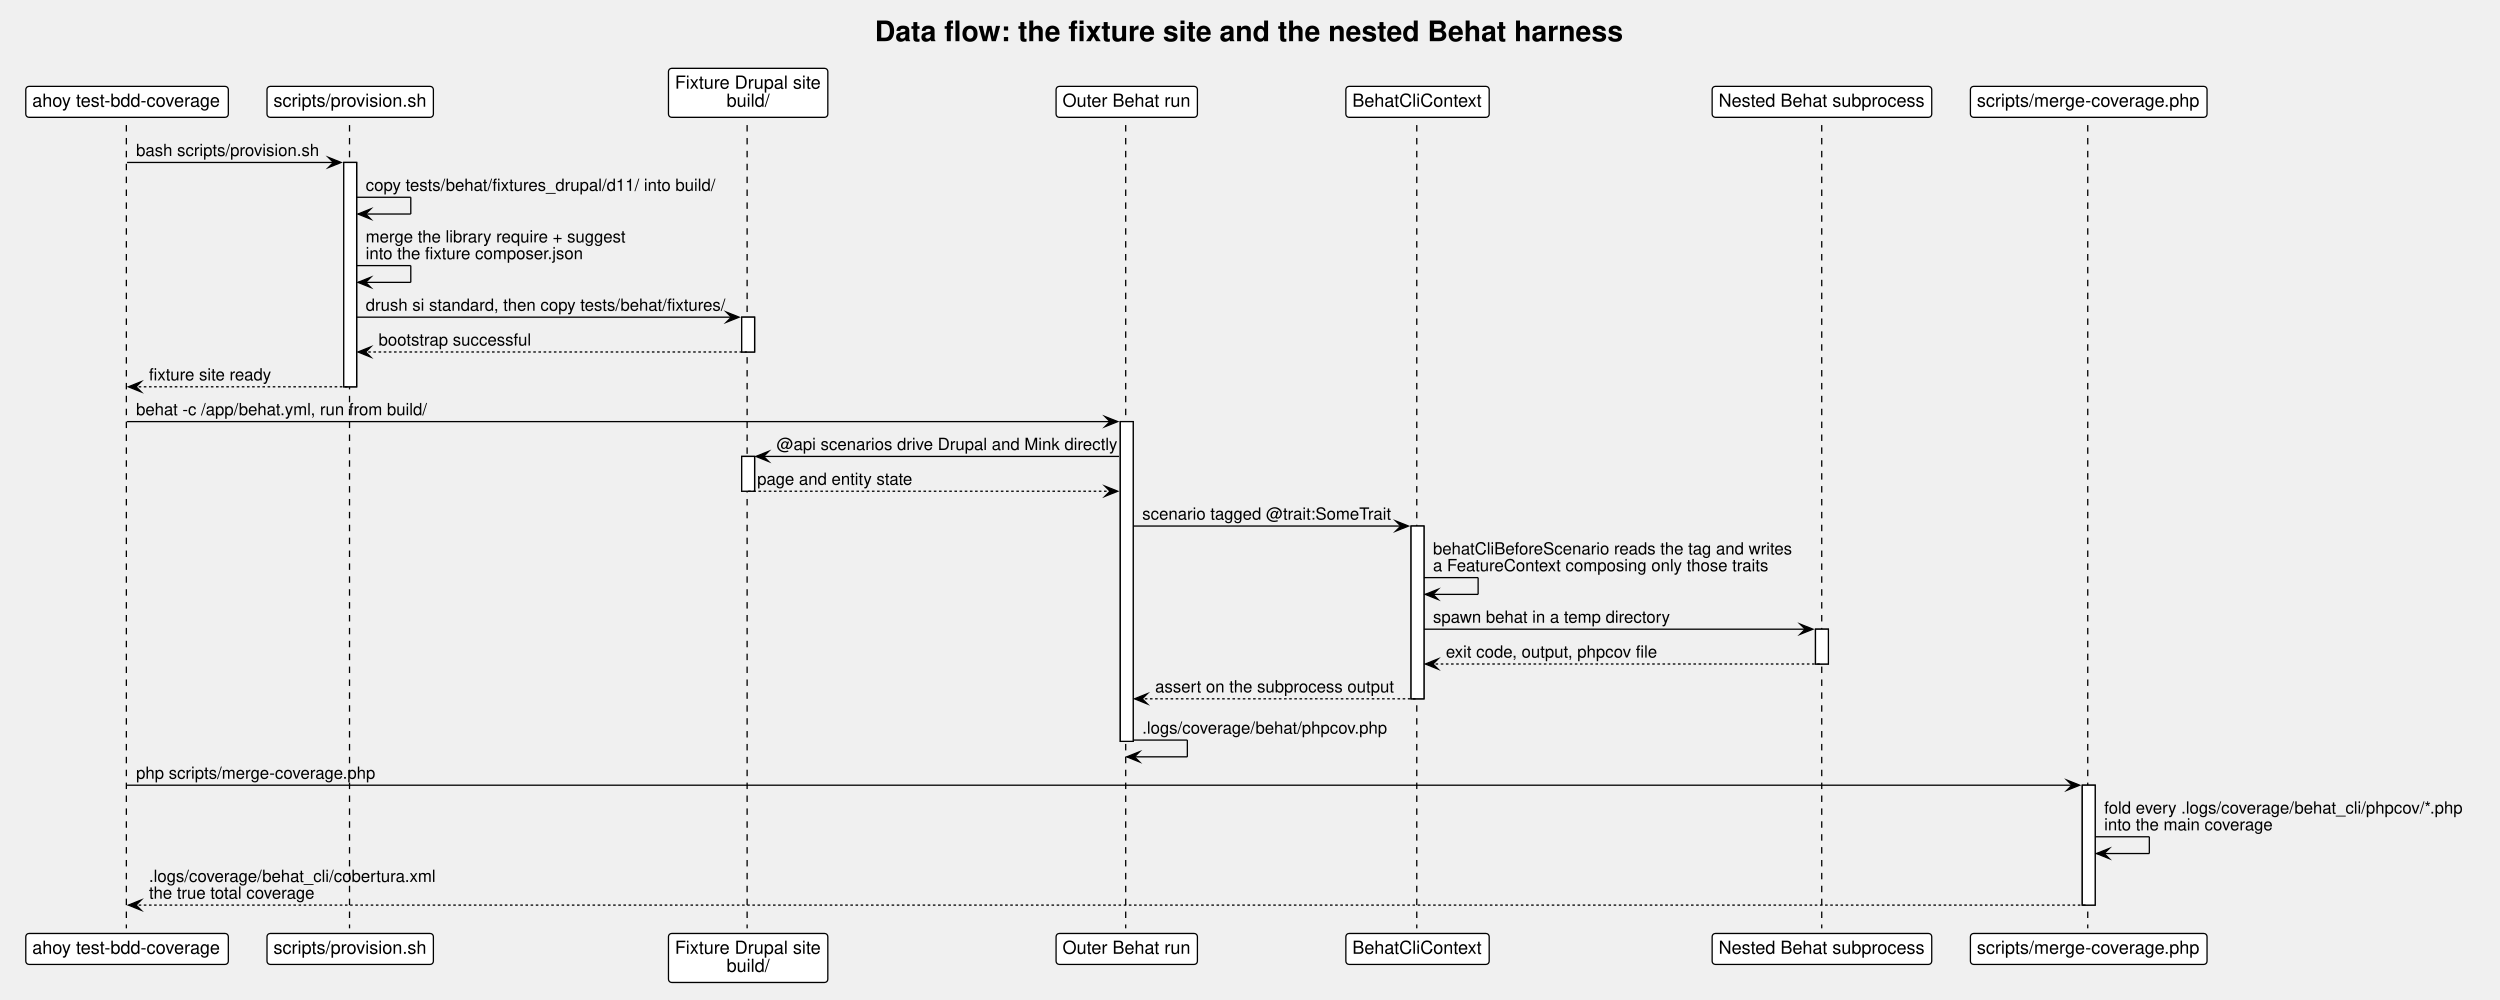
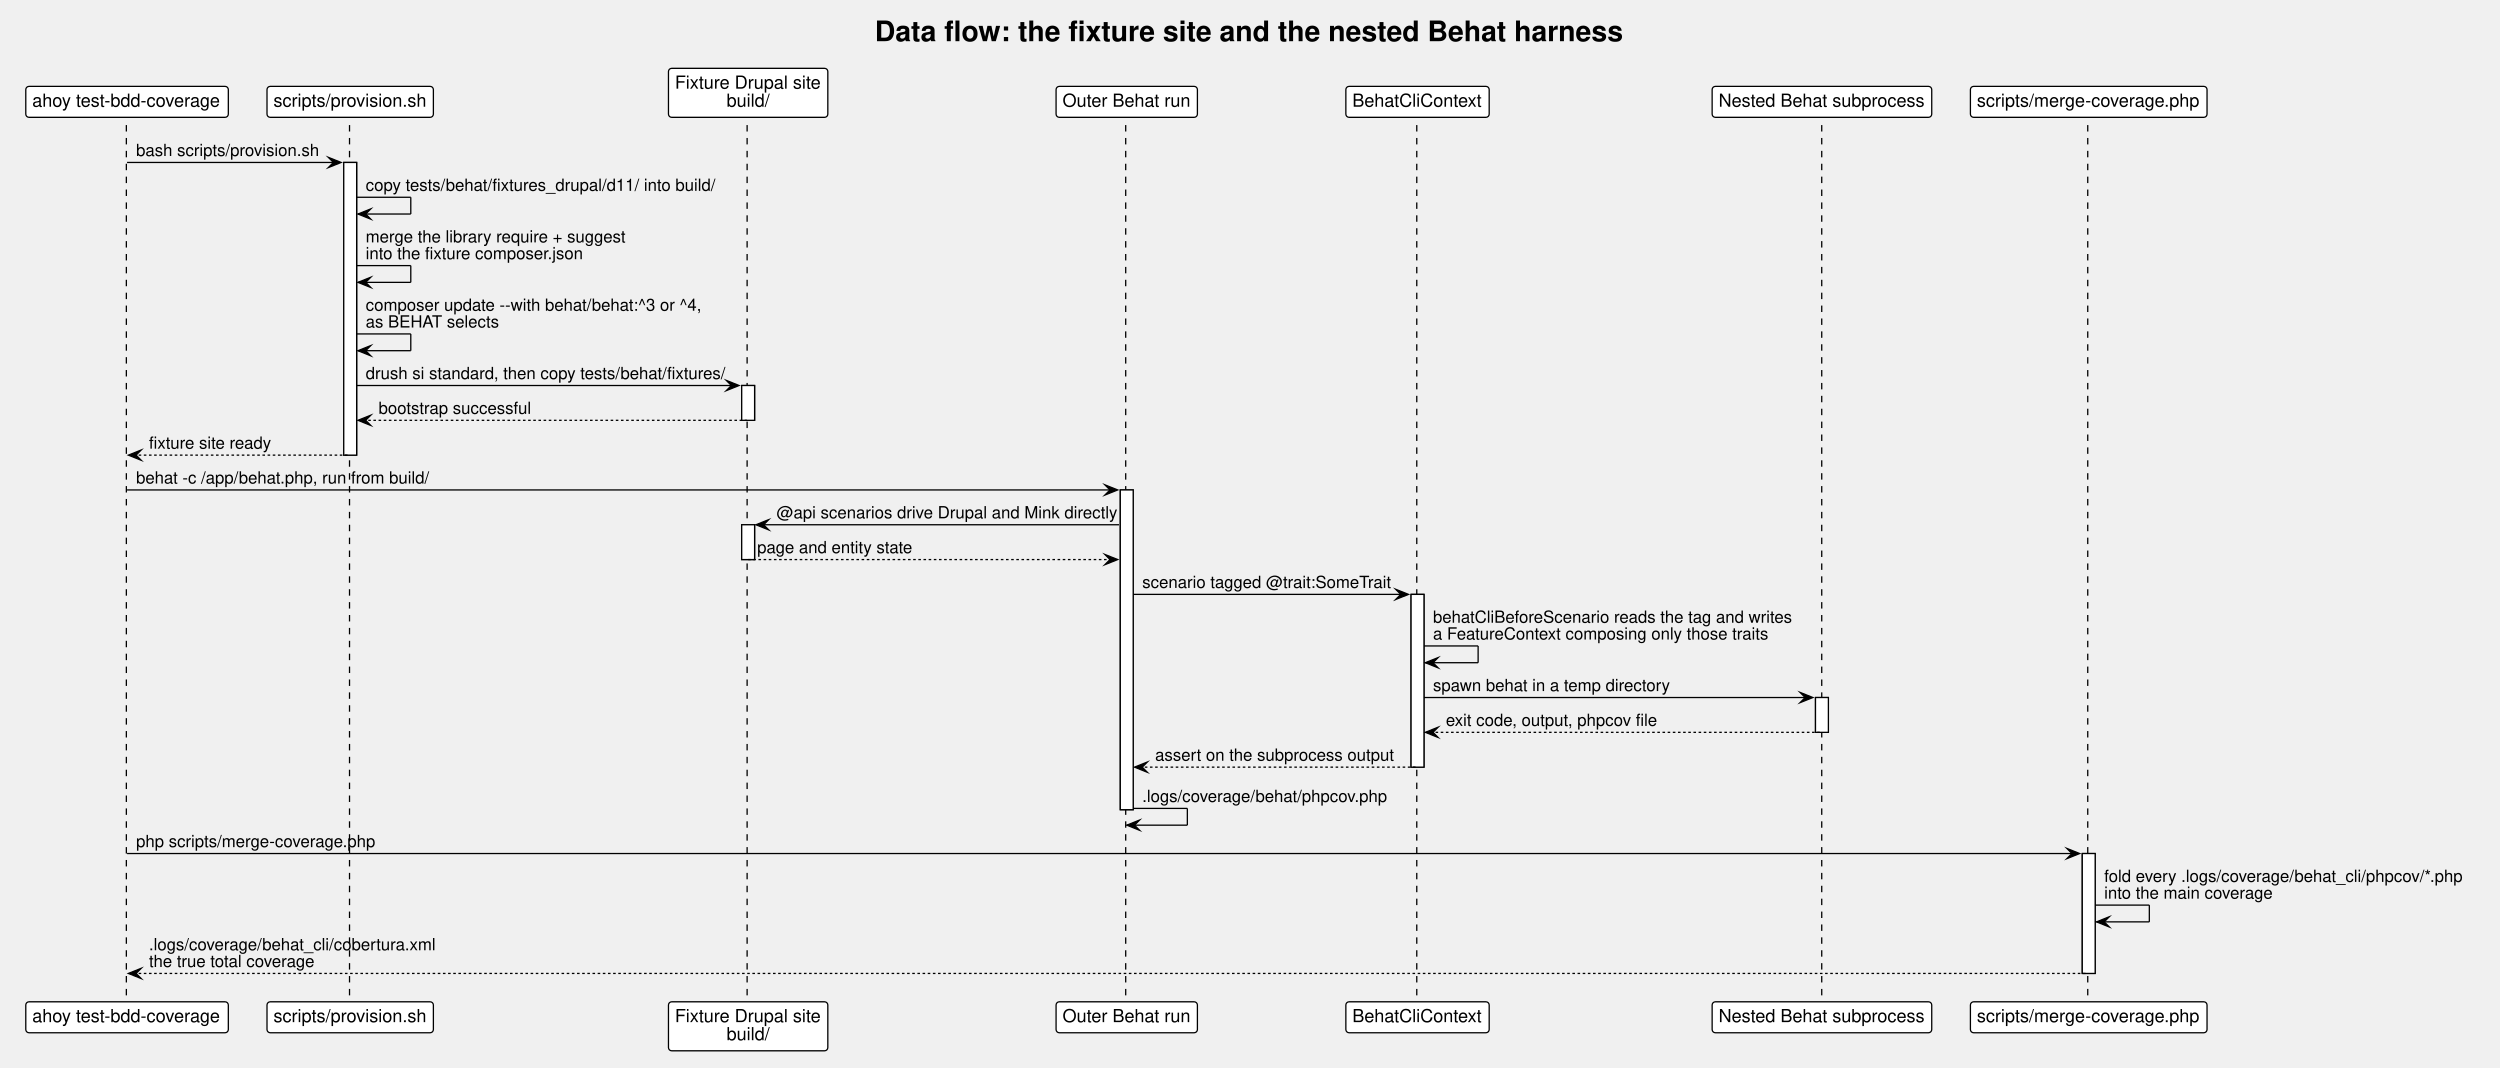
- <svg xmlns="http://www.w3.org/2000/svg" contentStyleType="text/css" data-diagram-type="SEQUENCE" height="775px" preserveAspectRatio="none" style="width:1939px;height:775px;background:#FFFFFF;" version="1.1" viewBox="0 0 1939 775" width="1939px" zoomAndPan="magnify">
+ <svg xmlns="http://www.w3.org/2000/svg" contentStyleType="text/css" data-diagram-type="SEQUENCE" height="828px" preserveAspectRatio="none" style="width:1939px;height:828px;background:#FFFFFF;" version="1.1" viewBox="0 0 1939 828" width="1939px" zoomAndPan="magnify">
  <defs />
  <g>
    <g class="title" data-source-line="10">
      <text fill="#000000" font-family="Helvetica" font-size="22" font-weight="700" lengthAdjust="spacing" textLength="580.68" x="678.506" y="31.94">Data flow: the fixture site and the nested Behat harness</text>
    </g>
    <g>
-       <rect fill="#FFFFFF" height="174" style="stroke:#000000;stroke-width:1;" width="10" x="266.609" y="126" />
-     </g>
-     <g>
-       <rect fill="#FFFFFF" height="27" style="stroke:#000000;stroke-width:1;" width="10" x="575.262" y="246" />
-     </g>
-     <g>
-       <rect fill="#FFFFFF" height="27" style="stroke:#000000;stroke-width:1;" width="10" x="575.262" y="354" />
-     </g>
-     <g>
-       <rect fill="#FFFFFF" height="248" style="stroke:#000000;stroke-width:1;" width="10" x="868.902" y="327" />
-     </g>
-     <g>
-       <rect fill="#FFFFFF" height="134" style="stroke:#000000;stroke-width:1;" width="10" x="1094.43" y="408" />
-     </g>
-     <g>
-       <rect fill="#FFFFFF" height="27" style="stroke:#000000;stroke-width:1;" width="10" x="1408.095" y="488" />
-     </g>
-     <g>
-       <rect fill="#FFFFFF" height="93" style="stroke:#000000;stroke-width:1;" width="10" x="1615.015" y="609" />
+       <rect fill="#FFFFFF" height="227" style="stroke:#000000;stroke-width:1;" width="10" x="266.609" y="126" />
+     </g>
+     <g>
+       <rect fill="#FFFFFF" height="27" style="stroke:#000000;stroke-width:1;" width="10" x="575.262" y="299" />
+     </g>
+     <g>
+       <rect fill="#FFFFFF" height="27" style="stroke:#000000;stroke-width:1;" width="10" x="575.262" y="407" />
+     </g>
+     <g>
+       <rect fill="#FFFFFF" height="248" style="stroke:#000000;stroke-width:1;" width="10" x="868.902" y="380" />
+     </g>
+     <g>
+       <rect fill="#FFFFFF" height="134" style="stroke:#000000;stroke-width:1;" width="10" x="1094.43" y="461" />
+     </g>
+     <g>
+       <rect fill="#FFFFFF" height="27" style="stroke:#000000;stroke-width:1;" width="10" x="1408.095" y="541" />
+     </g>
+     <g>
+       <rect fill="#FFFFFF" height="93" style="stroke:#000000;stroke-width:1;" width="10" x="1615.015" y="662" />
    </g>
    <g class="participant-lifeline" data-entity-uid="part1" data-qualified-name="Dev" data-source-line="12" id="part1-lifeline">
      <g>
-         <rect fill="#000000" fill-opacity="0" height="623" width="8" x="94.544" y="97" />
-         <line style="stroke:#000000;stroke-width:1;stroke-dasharray:5,5;" x1="98" x2="98" y1="97" y2="720" />
+         <rect fill="#000000" fill-opacity="0" height="676" width="8" x="94.544" y="97" />
+         <line style="stroke:#000000;stroke-width:1;stroke-dasharray:5,5;" x1="98" x2="98" y1="97" y2="773" />
      </g>
    </g>
    <g class="participant-lifeline" data-entity-uid="part2" data-qualified-name="Prov" data-source-line="13" id="part2-lifeline">
      <g>
-         <rect fill="#000000" fill-opacity="0" height="623" width="8" x="267.609" y="97" />
-         <line style="stroke:#000000;stroke-width:1;stroke-dasharray:5,5;" x1="271.089" x2="271.089" y1="97" y2="720" />
+         <rect fill="#000000" fill-opacity="0" height="676" width="8" x="267.609" y="97" />
+         <line style="stroke:#000000;stroke-width:1;stroke-dasharray:5,5;" x1="271.089" x2="271.089" y1="97" y2="773" />
      </g>
    </g>
    <g class="participant-lifeline" data-entity-uid="part3" data-qualified-name="Site" data-source-line="14" id="part3-lifeline">
      <g>
-         <rect fill="#000000" fill-opacity="0" height="623" width="8" x="576.262" y="97" />
-         <line style="stroke:#000000;stroke-width:1;stroke-dasharray:5,5;" x1="579.465" x2="579.465" y1="97" y2="720" />
+         <rect fill="#000000" fill-opacity="0" height="676" width="8" x="576.262" y="97" />
+         <line style="stroke:#000000;stroke-width:1;stroke-dasharray:5,5;" x1="579.465" x2="579.465" y1="97" y2="773" />
      </g>
    </g>
    <g class="participant-lifeline" data-entity-uid="part4" data-qualified-name="Behat" data-source-line="15" id="part4-lifeline">
      <g>
-         <rect fill="#000000" fill-opacity="0" height="623" width="8" x="869.902" y="97" />
-         <line style="stroke:#000000;stroke-width:1;stroke-dasharray:5,5;" x1="873.095" x2="873.095" y1="97" y2="720" />
+         <rect fill="#000000" fill-opacity="0" height="676" width="8" x="869.902" y="97" />
+         <line style="stroke:#000000;stroke-width:1;stroke-dasharray:5,5;" x1="873.095" x2="873.095" y1="97" y2="773" />
      </g>
    </g>
    <g class="participant-lifeline" data-entity-uid="part5" data-qualified-name="Cli" data-source-line="16" id="part5-lifeline">
      <g>
-         <rect fill="#000000" fill-opacity="0" height="623" width="8" x="1095.43" y="97" />
-         <line style="stroke:#000000;stroke-width:1;stroke-dasharray:5,5;" x1="1098.847" x2="1098.847" y1="97" y2="720" />
+         <rect fill="#000000" fill-opacity="0" height="676" width="8" x="1095.43" y="97" />
+         <line style="stroke:#000000;stroke-width:1;stroke-dasharray:5,5;" x1="1098.847" x2="1098.847" y1="97" y2="773" />
      </g>
    </g>
    <g class="participant-lifeline" data-entity-uid="part6" data-qualified-name="Sub" data-source-line="17" id="part6-lifeline">
      <g>
-         <rect fill="#000000" fill-opacity="0" height="623" width="8" x="1409.095" y="97" />
-         <line style="stroke:#000000;stroke-width:1;stroke-dasharray:5,5;" x1="1412.937" x2="1412.937" y1="97" y2="720" />
+         <rect fill="#000000" fill-opacity="0" height="676" width="8" x="1409.095" y="97" />
+         <line style="stroke:#000000;stroke-width:1;stroke-dasharray:5,5;" x1="1412.937" x2="1412.937" y1="97" y2="773" />
      </g>
    </g>
    <g class="participant-lifeline" data-entity-uid="part7" data-qualified-name="Merge" data-source-line="18" id="part7-lifeline">
      <g>
-         <rect fill="#000000" fill-opacity="0" height="623" width="8" x="1616.015" y="97" />
-         <line style="stroke:#000000;stroke-width:1;stroke-dasharray:5,5;" x1="1619.253" x2="1619.253" y1="97" y2="720" />
+         <rect fill="#000000" fill-opacity="0" height="676" width="8" x="1616.015" y="97" />
+         <line style="stroke:#000000;stroke-width:1;stroke-dasharray:5,5;" x1="1619.253" x2="1619.253" y1="97" y2="773" />
      </g>
    </g>
    <g class="participant participant-head" data-entity-uid="part1" data-qualified-name="Dev" data-source-line="12" id="part1-head">
      <rect fill="#FFFFFF" height="24" rx="2.5" ry="2.5" style="stroke:#000000;stroke-width:1;" width="157.089" x="20" y="67" />
      <text fill="#000000" font-family="Helvetica" font-size="14" lengthAdjust="spacing" textLength="147.089" x="25" y="82.78">ahoy test-bdd-coverage</text>
    </g>
    <g class="participant participant-tail" data-entity-uid="part1" data-qualified-name="Dev" data-source-line="12" id="part1-tail">
-       <rect fill="#FFFFFF" height="24" rx="2.5" ry="2.5" style="stroke:#000000;stroke-width:1;" width="157.089" x="20" y="724" />
-       <text fill="#000000" font-family="Helvetica" font-size="14" lengthAdjust="spacing" textLength="147.089" x="25" y="739.78">ahoy test-bdd-coverage</text>
+       <rect fill="#FFFFFF" height="24" rx="2.5" ry="2.5" style="stroke:#000000;stroke-width:1;" width="157.089" x="20" y="777" />
+       <text fill="#000000" font-family="Helvetica" font-size="14" lengthAdjust="spacing" textLength="147.089" x="25" y="792.78">ahoy test-bdd-coverage</text>
    </g>
    <g class="participant participant-head" data-entity-uid="part2" data-qualified-name="Prov" data-source-line="13" id="part2-head">
      <rect fill="#FFFFFF" height="24" rx="2.5" ry="2.5" style="stroke:#000000;stroke-width:1;" width="129.041" x="207.089" y="67" />
      <text fill="#000000" font-family="Helvetica" font-size="14" lengthAdjust="spacing" textLength="119.041" x="212.089" y="82.78">scripts/provision.sh</text>
    </g>
    <g class="participant participant-tail" data-entity-uid="part2" data-qualified-name="Prov" data-source-line="13" id="part2-tail">
-       <rect fill="#FFFFFF" height="24" rx="2.5" ry="2.5" style="stroke:#000000;stroke-width:1;" width="129.041" x="207.089" y="724" />
-       <text fill="#000000" font-family="Helvetica" font-size="14" lengthAdjust="spacing" textLength="119.041" x="212.089" y="739.78">scripts/provision.sh</text>
+       <rect fill="#FFFFFF" height="24" rx="2.5" ry="2.5" style="stroke:#000000;stroke-width:1;" width="129.041" x="207.089" y="777" />
+       <text fill="#000000" font-family="Helvetica" font-size="14" lengthAdjust="spacing" textLength="119.041" x="212.089" y="792.78">scripts/provision.sh</text>
    </g>
    <g class="participant participant-head" data-entity-uid="part3" data-qualified-name="Site" data-source-line="14" id="part3-head">
      <rect fill="#FFFFFF" height="38" rx="2.5" ry="2.5" style="stroke:#000000;stroke-width:1;" width="123.593" x="518.465" y="53" />
      <text fill="#000000" font-family="Helvetica" font-size="14" lengthAdjust="spacing" textLength="113.593" x="523.465" y="68.78">Fixture Drupal site</text>
      <text fill="#000000" font-family="Helvetica" font-size="14" lengthAdjust="spacing" textLength="33.469" x="563.527" y="82.78">build/</text>
    </g>
    <g class="participant participant-tail" data-entity-uid="part3" data-qualified-name="Site" data-source-line="14" id="part3-tail">
-       <rect fill="#FFFFFF" height="38" rx="2.5" ry="2.5" style="stroke:#000000;stroke-width:1;" width="123.593" x="518.465" y="724" />
-       <text fill="#000000" font-family="Helvetica" font-size="14" lengthAdjust="spacing" textLength="113.593" x="523.465" y="739.78">Fixture Drupal site</text>
-       <text fill="#000000" font-family="Helvetica" font-size="14" lengthAdjust="spacing" textLength="33.469" x="563.527" y="753.78">build/</text>
+       <rect fill="#FFFFFF" height="38" rx="2.5" ry="2.5" style="stroke:#000000;stroke-width:1;" width="123.593" x="518.465" y="777" />
+       <text fill="#000000" font-family="Helvetica" font-size="14" lengthAdjust="spacing" textLength="113.593" x="523.465" y="792.78">Fixture Drupal site</text>
+       <text fill="#000000" font-family="Helvetica" font-size="14" lengthAdjust="spacing" textLength="33.469" x="563.527" y="806.78">build/</text>
    </g>
    <g class="participant participant-head" data-entity-uid="part4" data-qualified-name="Behat" data-source-line="15" id="part4-head">
      <rect fill="#FFFFFF" height="24" rx="2.5" ry="2.5" style="stroke:#000000;stroke-width:1;" width="109.613" x="819.095" y="67" />
      <text fill="#000000" font-family="Helvetica" font-size="14" lengthAdjust="spacing" textLength="99.613" x="824.095" y="82.78">Outer Behat run</text>
    </g>
    <g class="participant participant-tail" data-entity-uid="part4" data-qualified-name="Behat" data-source-line="15" id="part4-tail">
-       <rect fill="#FFFFFF" height="24" rx="2.5" ry="2.5" style="stroke:#000000;stroke-width:1;" width="109.613" x="819.095" y="724" />
-       <text fill="#000000" font-family="Helvetica" font-size="14" lengthAdjust="spacing" textLength="99.613" x="824.095" y="739.78">Outer Behat run</text>
+       <rect fill="#FFFFFF" height="24" rx="2.5" ry="2.5" style="stroke:#000000;stroke-width:1;" width="109.613" x="819.095" y="777" />
+       <text fill="#000000" font-family="Helvetica" font-size="14" lengthAdjust="spacing" textLength="99.613" x="824.095" y="792.78">Outer Behat run</text>
    </g>
    <g class="participant participant-head" data-entity-uid="part5" data-qualified-name="Cli" data-source-line="16" id="part5-head">
      <rect fill="#FFFFFF" height="24" rx="2.5" ry="2.5" style="stroke:#000000;stroke-width:1;" width="111.165" x="1043.847" y="67" />
      <text fill="#000000" font-family="Helvetica" font-size="14" lengthAdjust="spacing" textLength="101.165" x="1048.847" y="82.78">BehatCliContext</text>
    </g>
    <g class="participant participant-tail" data-entity-uid="part5" data-qualified-name="Cli" data-source-line="16" id="part5-tail">
-       <rect fill="#FFFFFF" height="24" rx="2.5" ry="2.5" style="stroke:#000000;stroke-width:1;" width="111.165" x="1043.847" y="724" />
-       <text fill="#000000" font-family="Helvetica" font-size="14" lengthAdjust="spacing" textLength="101.165" x="1048.847" y="739.78">BehatCliContext</text>
+       <rect fill="#FFFFFF" height="24" rx="2.5" ry="2.5" style="stroke:#000000;stroke-width:1;" width="111.165" x="1043.847" y="777" />
+       <text fill="#000000" font-family="Helvetica" font-size="14" lengthAdjust="spacing" textLength="101.165" x="1048.847" y="792.78">BehatCliContext</text>
    </g>
    <g class="participant participant-head" data-entity-uid="part6" data-qualified-name="Sub" data-source-line="17" id="part6-head">
      <rect fill="#FFFFFF" height="24" rx="2.5" ry="2.5" style="stroke:#000000;stroke-width:1;" width="170.316" x="1327.937" y="67" />
      <text fill="#000000" font-family="Helvetica" font-size="14" lengthAdjust="spacing" textLength="160.316" x="1332.937" y="82.78">Nested Behat subprocess</text>
    </g>
    <g class="participant participant-tail" data-entity-uid="part6" data-qualified-name="Sub" data-source-line="17" id="part6-tail">
-       <rect fill="#FFFFFF" height="24" rx="2.5" ry="2.5" style="stroke:#000000;stroke-width:1;" width="170.316" x="1327.937" y="724" />
-       <text fill="#000000" font-family="Helvetica" font-size="14" lengthAdjust="spacing" textLength="160.316" x="1332.937" y="739.78">Nested Behat subprocess</text>
+       <rect fill="#FFFFFF" height="24" rx="2.5" ry="2.5" style="stroke:#000000;stroke-width:1;" width="170.316" x="1327.937" y="777" />
+       <text fill="#000000" font-family="Helvetica" font-size="14" lengthAdjust="spacing" textLength="160.316" x="1332.937" y="792.78">Nested Behat subprocess</text>
    </g>
    <g class="participant participant-head" data-entity-uid="part7" data-qualified-name="Merge" data-source-line="18" id="part7-head">
      <rect fill="#FFFFFF" height="24" rx="2.5" ry="2.5" style="stroke:#000000;stroke-width:1;" width="183.523" x="1528.253" y="67" />
      <text fill="#000000" font-family="Helvetica" font-size="14" lengthAdjust="spacing" textLength="173.523" x="1533.253" y="82.78">scripts/merge-coverage.php</text>
    </g>
    <g class="participant participant-tail" data-entity-uid="part7" data-qualified-name="Merge" data-source-line="18" id="part7-tail">
-       <rect fill="#FFFFFF" height="24" rx="2.5" ry="2.5" style="stroke:#000000;stroke-width:1;" width="183.523" x="1528.253" y="724" />
-       <text fill="#000000" font-family="Helvetica" font-size="14" lengthAdjust="spacing" textLength="173.523" x="1533.253" y="739.78">scripts/merge-coverage.php</text>
-     </g>
-     <g>
-       <rect fill="#FFFFFF" height="174" style="stroke:#000000;stroke-width:1;" width="10" x="266.609" y="126" />
-     </g>
-     <g>
-       <rect fill="#FFFFFF" height="27" style="stroke:#000000;stroke-width:1;" width="10" x="575.262" y="246" />
-     </g>
-     <g>
-       <rect fill="#FFFFFF" height="27" style="stroke:#000000;stroke-width:1;" width="10" x="575.262" y="354" />
-     </g>
-     <g>
-       <rect fill="#FFFFFF" height="248" style="stroke:#000000;stroke-width:1;" width="10" x="868.902" y="327" />
-     </g>
-     <g>
-       <rect fill="#FFFFFF" height="134" style="stroke:#000000;stroke-width:1;" width="10" x="1094.43" y="408" />
-     </g>
-     <g>
-       <rect fill="#FFFFFF" height="27" style="stroke:#000000;stroke-width:1;" width="10" x="1408.095" y="488" />
-     </g>
-     <g>
-       <rect fill="#FFFFFF" height="93" style="stroke:#000000;stroke-width:1;" width="10" x="1615.015" y="609" />
+       <rect fill="#FFFFFF" height="24" rx="2.5" ry="2.5" style="stroke:#000000;stroke-width:1;" width="183.523" x="1528.253" y="777" />
+       <text fill="#000000" font-family="Helvetica" font-size="14" lengthAdjust="spacing" textLength="173.523" x="1533.253" y="792.78">scripts/merge-coverage.php</text>
+     </g>
+     <g>
+       <rect fill="#FFFFFF" height="227" style="stroke:#000000;stroke-width:1;" width="10" x="266.609" y="126" />
+     </g>
+     <g>
+       <rect fill="#FFFFFF" height="27" style="stroke:#000000;stroke-width:1;" width="10" x="575.262" y="299" />
+     </g>
+     <g>
+       <rect fill="#FFFFFF" height="27" style="stroke:#000000;stroke-width:1;" width="10" x="575.262" y="407" />
+     </g>
+     <g>
+       <rect fill="#FFFFFF" height="248" style="stroke:#000000;stroke-width:1;" width="10" x="868.902" y="380" />
+     </g>
+     <g>
+       <rect fill="#FFFFFF" height="134" style="stroke:#000000;stroke-width:1;" width="10" x="1094.43" y="461" />
+     </g>
+     <g>
+       <rect fill="#FFFFFF" height="27" style="stroke:#000000;stroke-width:1;" width="10" x="1408.095" y="541" />
+     </g>
+     <g>
+       <rect fill="#FFFFFF" height="93" style="stroke:#000000;stroke-width:1;" width="10" x="1615.015" y="662" />
    </g>
    <g class="message" data-entity-1="part1" data-entity-2="part2" data-source-line="20" id="msg1">
      <polygon fill="#000000" points="254.609,122,264.609,126,254.609,130,258.609,126" style="stroke:#000000;stroke-width:1;stroke-linejoin:miter;stroke-miterlimit:10;" />
      <line style="stroke:#000000;stroke-width:1;" x1="98.544" x2="260.609" y1="126" y2="126" />
      <text fill="#000000" font-family="Helvetica" font-size="13" lengthAdjust="spacing" textLength="142.34" x="105.544" y="121.01">bash scripts/provision.sh</text>
    </g>
    <g class="message" data-entity-1="part2" data-entity-2="part2" data-source-line="22" id="msg2">
      <line style="stroke:#000000;stroke-width:1;" x1="276.609" x2="318.609" y1="153" y2="153" />
      <line style="stroke:#000000;stroke-width:1;" x1="318.609" x2="318.609" y1="153" y2="166" />
      <line style="stroke:#000000;stroke-width:1;" x1="277.609" x2="318.609" y1="166" y2="166" />
      <polygon fill="#000000" points="287.609,162,277.609,166,287.609,170,283.609,166" style="stroke:#000000;stroke-width:1;stroke-linejoin:miter;stroke-miterlimit:10;" />
      <text fill="#000000" font-family="Helvetica" font-size="13" lengthAdjust="spacing" textLength="271.724" x="283.609" y="148.01">copy tests/behat/fixtures_drupal/d11/ into build/</text>
    </g>
    <g class="message" data-entity-1="part2" data-entity-2="part2" data-source-line="23" id="msg3">
      <line style="stroke:#000000;stroke-width:1;" x1="276.609" x2="318.609" y1="206" y2="206" />
      <line style="stroke:#000000;stroke-width:1;" x1="318.609" x2="318.609" y1="206" y2="219" />
      <line style="stroke:#000000;stroke-width:1;" x1="277.609" x2="318.609" y1="219" y2="219" />
      <polygon fill="#000000" points="287.609,215,277.609,219,287.609,223,283.609,219" style="stroke:#000000;stroke-width:1;stroke-linejoin:miter;stroke-miterlimit:10;" />
      <text fill="#000000" font-family="Helvetica" font-size="13" lengthAdjust="spacing" textLength="201.963" x="283.609" y="188.01">merge the library require + suggest</text>
      <text fill="#000000" font-family="Helvetica" font-size="13" lengthAdjust="spacing" textLength="169.806" x="283.609" y="201.01">into the fixture composer.json</text>
    </g>
-     <g class="message" data-entity-1="part2" data-entity-2="part3" data-source-line="24" id="msg4">
-       <polygon fill="#000000" points="563.262,242,573.262,246,563.262,250,567.262,246" style="stroke:#000000;stroke-width:1;stroke-linejoin:miter;stroke-miterlimit:10;" />
-       <line style="stroke:#000000;stroke-width:1;" x1="276.609" x2="569.262" y1="246" y2="246" />
-       <text fill="#000000" font-family="Helvetica" font-size="13" lengthAdjust="spacing" textLength="279.652" x="283.609" y="241.01">drush si standard, then copy tests/behat/fixtures/</text>
-     </g>
-     <g class="message" data-entity-1="part3" data-entity-2="part2" data-source-line="26" id="msg5">
-       <polygon fill="#000000" points="287.609,269,277.609,273,287.609,277,283.609,273" style="stroke:#000000;stroke-width:1;stroke-linejoin:miter;stroke-miterlimit:10;" />
-       <line style="stroke:#000000;stroke-width:1;stroke-dasharray:2,2;" x1="281.609" x2="579.262" y1="273" y2="273" />
-       <text fill="#000000" font-family="Helvetica" font-size="13" lengthAdjust="spacing" textLength="118.504" x="293.609" y="268.01">bootstrap successful</text>
-     </g>
-     <g class="message" data-entity-1="part2" data-entity-2="part1" data-source-line="28" id="msg6">
-       <polygon fill="#000000" points="109.544,296,99.544,300,109.544,304,105.544,300" style="stroke:#000000;stroke-width:1;stroke-linejoin:miter;stroke-miterlimit:10;" />
-       <line style="stroke:#000000;stroke-width:1;stroke-dasharray:2,2;" x1="103.544" x2="270.609" y1="300" y2="300" />
-       <text fill="#000000" font-family="Helvetica" font-size="13" lengthAdjust="spacing" textLength="95.374" x="115.544" y="295.01">fixture site ready</text>
-     </g>
-     <g class="message" data-entity-1="part1" data-entity-2="part4" data-source-line="31" id="msg7">
-       <polygon fill="#000000" points="856.902,323,866.902,327,856.902,331,860.902,327" style="stroke:#000000;stroke-width:1;stroke-linejoin:miter;stroke-miterlimit:10;" />
-       <line style="stroke:#000000;stroke-width:1;" x1="98.544" x2="862.902" y1="327" y2="327" />
-       <text fill="#000000" font-family="Helvetica" font-size="13" lengthAdjust="spacing" textLength="226.173" x="105.544" y="322.01">behat -c /app/behat.yml, run from build/</text>
-     </g>
-     <g class="message" data-entity-1="part4" data-entity-2="part3" data-source-line="34" id="msg8">
-       <polygon fill="#000000" points="596.262,350,586.262,354,596.262,358,592.262,354" style="stroke:#000000;stroke-width:1;stroke-linejoin:miter;stroke-miterlimit:10;" />
-       <line style="stroke:#000000;stroke-width:1;" x1="590.262" x2="867.902" y1="354" y2="354" />
-       <text fill="#000000" font-family="Helvetica" font-size="13" lengthAdjust="spacing" textLength="264.64" x="602.262" y="349.01">@api scenarios drive Drupal and Mink directly</text>
-     </g>
-     <g class="message" data-entity-1="part3" data-entity-2="part4" data-source-line="36" id="msg9">
-       <polygon fill="#000000" points="856.902,377,866.902,381,856.902,385,860.902,381" style="stroke:#000000;stroke-width:1;stroke-linejoin:miter;stroke-miterlimit:10;" />
-       <line style="stroke:#000000;stroke-width:1;stroke-dasharray:2,2;" x1="580.262" x2="862.902" y1="381" y2="381" />
-       <text fill="#000000" font-family="Helvetica" font-size="13" lengthAdjust="spacing" textLength="120.701" x="587.262" y="376.01">page and entity state</text>
-     </g>
-     <g class="message" data-entity-1="part4" data-entity-2="part5" data-source-line="39" id="msg10">
-       <polygon fill="#000000" points="1082.43,404,1092.43,408,1082.43,412,1086.43,408" style="stroke:#000000;stroke-width:1;stroke-linejoin:miter;stroke-miterlimit:10;" />
-       <line style="stroke:#000000;stroke-width:1;" x1="878.902" x2="1088.43" y1="408" y2="408" />
-       <text fill="#000000" font-family="Helvetica" font-size="13" lengthAdjust="spacing" textLength="194.562" x="885.902" y="403.01">scenario tagged @trait:SomeTrait</text>
-     </g>
-     <g class="message" data-entity-1="part5" data-entity-2="part5" data-source-line="41" id="msg11">
-       <line style="stroke:#000000;stroke-width:1;" x1="1104.43" x2="1146.43" y1="448" y2="448" />
-       <line style="stroke:#000000;stroke-width:1;" x1="1146.43" x2="1146.43" y1="448" y2="461" />
-       <line style="stroke:#000000;stroke-width:1;" x1="1105.43" x2="1146.43" y1="461" y2="461" />
-       <polygon fill="#000000" points="1115.43,457,1105.43,461,1115.43,465,1111.43,461" style="stroke:#000000;stroke-width:1;stroke-linejoin:miter;stroke-miterlimit:10;" />
-       <text fill="#000000" font-family="Helvetica" font-size="13" lengthAdjust="spacing" textLength="279.665" x="1111.43" y="430.01">behatCliBeforeScenario reads the tag and writes</text>
-       <text fill="#000000" font-family="Helvetica" font-size="13" lengthAdjust="spacing" textLength="261.581" x="1111.43" y="443.01">a FeatureContext composing only those traits</text>
-     </g>
-     <g class="message" data-entity-1="part5" data-entity-2="part6" data-source-line="42" id="msg12">
-       <polygon fill="#000000" points="1396.095,484,1406.095,488,1396.095,492,1400.095,488" style="stroke:#000000;stroke-width:1;stroke-linejoin:miter;stroke-miterlimit:10;" />
-       <line style="stroke:#000000;stroke-width:1;" x1="1104.43" x2="1402.095" y1="488" y2="488" />
-       <text fill="#000000" font-family="Helvetica" font-size="13" lengthAdjust="spacing" textLength="184.266" x="1111.43" y="483.01">spawn behat in a temp directory</text>
-     </g>
-     <g class="message" data-entity-1="part6" data-entity-2="part5" data-source-line="44" id="msg13">
-       <polygon fill="#000000" points="1115.43,511,1105.43,515,1115.43,519,1111.43,515" style="stroke:#000000;stroke-width:1;stroke-linejoin:miter;stroke-miterlimit:10;" />
-       <line style="stroke:#000000;stroke-width:1;stroke-dasharray:2,2;" x1="1109.43" x2="1412.095" y1="515" y2="515" />
-       <text fill="#000000" font-family="Helvetica" font-size="13" lengthAdjust="spacing" textLength="164.773" x="1121.43" y="510.01">exit code, output, phpcov file</text>
-     </g>
-     <g class="message" data-entity-1="part5" data-entity-2="part4" data-source-line="46" id="msg14">
-       <polygon fill="#000000" points="889.902,538,879.902,542,889.902,546,885.902,542" style="stroke:#000000;stroke-width:1;stroke-linejoin:miter;stroke-miterlimit:10;" />
-       <line style="stroke:#000000;stroke-width:1;stroke-dasharray:2,2;" x1="883.902" x2="1098.43" y1="542" y2="542" />
-       <text fill="#000000" font-family="Helvetica" font-size="13" lengthAdjust="spacing" textLength="185.002" x="895.902" y="537.01">assert on the subprocess output</text>
-     </g>
-     <g class="message" data-entity-1="part4" data-entity-2="part4" data-source-line="49" id="msg15">
-       <line style="stroke:#000000;stroke-width:1;" x1="878.902" x2="920.902" y1="574" y2="574" />
-       <line style="stroke:#000000;stroke-width:1;" x1="920.902" x2="920.902" y1="574" y2="587" />
-       <line style="stroke:#000000;stroke-width:1;" x1="873.902" x2="920.902" y1="587" y2="587" />
-       <polygon fill="#000000" points="883.902,583,873.902,587,883.902,591,879.902,587" style="stroke:#000000;stroke-width:1;stroke-linejoin:miter;stroke-miterlimit:10;" />
-       <text fill="#000000" font-family="Helvetica" font-size="13" lengthAdjust="spacing" textLength="191.528" x="885.902" y="569.01">.logs/coverage/behat/phpcov.php</text>
-     </g>
-     <g class="message" data-entity-1="part1" data-entity-2="part7" data-source-line="52" id="msg16">
-       <polygon fill="#000000" points="1603.015,605,1613.015,609,1603.015,613,1607.015,609" style="stroke:#000000;stroke-width:1;stroke-linejoin:miter;stroke-miterlimit:10;" />
-       <line style="stroke:#000000;stroke-width:1;" x1="98.544" x2="1609.015" y1="609" y2="609" />
-       <text fill="#000000" font-family="Helvetica" font-size="13" lengthAdjust="spacing" textLength="186.431" x="105.544" y="604.01">php scripts/merge-coverage.php</text>
-     </g>
-     <g class="message" data-entity-1="part7" data-entity-2="part7" data-source-line="54" id="msg17">
-       <line style="stroke:#000000;stroke-width:1;" x1="1625.015" x2="1667.015" y1="649" y2="649" />
-       <line style="stroke:#000000;stroke-width:1;" x1="1667.015" x2="1667.015" y1="649" y2="662" />
-       <line style="stroke:#000000;stroke-width:1;" x1="1626.015" x2="1667.015" y1="662" y2="662" />
-       <polygon fill="#000000" points="1636.015,658,1626.015,662,1636.015,666,1632.015,662" style="stroke:#000000;stroke-width:1;stroke-linejoin:miter;stroke-miterlimit:10;" />
-       <text fill="#000000" font-family="Helvetica" font-size="13" lengthAdjust="spacing" textLength="279.678" x="1632.015" y="631.01">fold every .logs/coverage/behat_cli/phpcov/*.php</text>
-       <text fill="#000000" font-family="Helvetica" font-size="13" lengthAdjust="spacing" textLength="131.523" x="1632.015" y="644.01">into the main coverage</text>
-     </g>
-     <g class="message" data-entity-1="part7" data-entity-2="part1" data-source-line="55" id="msg18">
-       <polygon fill="#000000" points="109.544,698,99.544,702,109.544,706,105.544,702" style="stroke:#000000;stroke-width:1;stroke-linejoin:miter;stroke-miterlimit:10;" />
-       <line style="stroke:#000000;stroke-width:1;stroke-dasharray:2,2;" x1="103.544" x2="1619.015" y1="702" y2="702" />
-       <text fill="#000000" font-family="Helvetica" font-size="13" lengthAdjust="spacing" textLength="222.561" x="115.544" y="684.01">.logs/coverage/behat_cli/cobertura.xml</text>
-       <text fill="#000000" font-family="Helvetica" font-size="13" lengthAdjust="spacing" textLength="129.359" x="115.544" y="697.01">the true total coverage</text>
+     <g class="message" data-entity-1="part2" data-entity-2="part2" data-source-line="24" id="msg4">
+       <line style="stroke:#000000;stroke-width:1;" x1="276.609" x2="318.609" y1="259" y2="259" />
+       <line style="stroke:#000000;stroke-width:1;" x1="318.609" x2="318.609" y1="259" y2="272" />
+       <line style="stroke:#000000;stroke-width:1;" x1="277.609" x2="318.609" y1="272" y2="272" />
+       <polygon fill="#000000" points="287.609,268,277.609,272,287.609,276,283.609,272" style="stroke:#000000;stroke-width:1;stroke-linejoin:miter;stroke-miterlimit:10;" />
+       <text fill="#000000" font-family="Helvetica" font-size="13" lengthAdjust="spacing" textLength="260.793" x="283.609" y="241.01">composer update --with behat/behat:^3 or ^4,</text>
+       <text fill="#000000" font-family="Helvetica" font-size="13" lengthAdjust="spacing" textLength="104.755" x="283.609" y="254.01">as BEHAT selects</text>
+     </g>
+     <g class="message" data-entity-1="part2" data-entity-2="part3" data-source-line="25" id="msg5">
+       <polygon fill="#000000" points="563.262,295,573.262,299,563.262,303,567.262,299" style="stroke:#000000;stroke-width:1;stroke-linejoin:miter;stroke-miterlimit:10;" />
+       <line style="stroke:#000000;stroke-width:1;" x1="276.609" x2="569.262" y1="299" y2="299" />
+       <text fill="#000000" font-family="Helvetica" font-size="13" lengthAdjust="spacing" textLength="279.652" x="283.609" y="294.01">drush si standard, then copy tests/behat/fixtures/</text>
+     </g>
+     <g class="message" data-entity-1="part3" data-entity-2="part2" data-source-line="27" id="msg6">
+       <polygon fill="#000000" points="287.609,322,277.609,326,287.609,330,283.609,326" style="stroke:#000000;stroke-width:1;stroke-linejoin:miter;stroke-miterlimit:10;" />
+       <line style="stroke:#000000;stroke-width:1;stroke-dasharray:2,2;" x1="281.609" x2="579.262" y1="326" y2="326" />
+       <text fill="#000000" font-family="Helvetica" font-size="13" lengthAdjust="spacing" textLength="118.504" x="293.609" y="321.01">bootstrap successful</text>
+     </g>
+     <g class="message" data-entity-1="part2" data-entity-2="part1" data-source-line="29" id="msg7">
+       <polygon fill="#000000" points="109.544,349,99.544,353,109.544,357,105.544,353" style="stroke:#000000;stroke-width:1;stroke-linejoin:miter;stroke-miterlimit:10;" />
+       <line style="stroke:#000000;stroke-width:1;stroke-dasharray:2,2;" x1="103.544" x2="270.609" y1="353" y2="353" />
+       <text fill="#000000" font-family="Helvetica" font-size="13" lengthAdjust="spacing" textLength="95.374" x="115.544" y="348.01">fixture site ready</text>
+     </g>
+     <g class="message" data-entity-1="part1" data-entity-2="part4" data-source-line="32" id="msg8">
+       <polygon fill="#000000" points="856.902,376,866.902,380,856.902,384,860.902,380" style="stroke:#000000;stroke-width:1;stroke-linejoin:miter;stroke-miterlimit:10;" />
+       <line style="stroke:#000000;stroke-width:1;" x1="98.544" x2="862.902" y1="380" y2="380" />
+       <text fill="#000000" font-family="Helvetica" font-size="13" lengthAdjust="spacing" textLength="227.646" x="105.544" y="375.01">behat -c /app/behat.php, run from build/</text>
+     </g>
+     <g class="message" data-entity-1="part4" data-entity-2="part3" data-source-line="35" id="msg9">
+       <polygon fill="#000000" points="596.262,403,586.262,407,596.262,411,592.262,407" style="stroke:#000000;stroke-width:1;stroke-linejoin:miter;stroke-miterlimit:10;" />
+       <line style="stroke:#000000;stroke-width:1;" x1="590.262" x2="867.902" y1="407" y2="407" />
+       <text fill="#000000" font-family="Helvetica" font-size="13" lengthAdjust="spacing" textLength="264.64" x="602.262" y="402.01">@api scenarios drive Drupal and Mink directly</text>
+     </g>
+     <g class="message" data-entity-1="part3" data-entity-2="part4" data-source-line="37" id="msg10">
+       <polygon fill="#000000" points="856.902,430,866.902,434,856.902,438,860.902,434" style="stroke:#000000;stroke-width:1;stroke-linejoin:miter;stroke-miterlimit:10;" />
+       <line style="stroke:#000000;stroke-width:1;stroke-dasharray:2,2;" x1="580.262" x2="862.902" y1="434" y2="434" />
+       <text fill="#000000" font-family="Helvetica" font-size="13" lengthAdjust="spacing" textLength="120.701" x="587.262" y="429.01">page and entity state</text>
+     </g>
+     <g class="message" data-entity-1="part4" data-entity-2="part5" data-source-line="40" id="msg11">
+       <polygon fill="#000000" points="1082.43,457,1092.43,461,1082.43,465,1086.43,461" style="stroke:#000000;stroke-width:1;stroke-linejoin:miter;stroke-miterlimit:10;" />
+       <line style="stroke:#000000;stroke-width:1;" x1="878.902" x2="1088.43" y1="461" y2="461" />
+       <text fill="#000000" font-family="Helvetica" font-size="13" lengthAdjust="spacing" textLength="194.562" x="885.902" y="456.01">scenario tagged @trait:SomeTrait</text>
+     </g>
+     <g class="message" data-entity-1="part5" data-entity-2="part5" data-source-line="42" id="msg12">
+       <line style="stroke:#000000;stroke-width:1;" x1="1104.43" x2="1146.43" y1="501" y2="501" />
+       <line style="stroke:#000000;stroke-width:1;" x1="1146.43" x2="1146.43" y1="501" y2="514" />
+       <line style="stroke:#000000;stroke-width:1;" x1="1105.43" x2="1146.43" y1="514" y2="514" />
+       <polygon fill="#000000" points="1115.43,510,1105.43,514,1115.43,518,1111.43,514" style="stroke:#000000;stroke-width:1;stroke-linejoin:miter;stroke-miterlimit:10;" />
+       <text fill="#000000" font-family="Helvetica" font-size="13" lengthAdjust="spacing" textLength="279.665" x="1111.43" y="483.01">behatCliBeforeScenario reads the tag and writes</text>
+       <text fill="#000000" font-family="Helvetica" font-size="13" lengthAdjust="spacing" textLength="261.581" x="1111.43" y="496.01">a FeatureContext composing only those traits</text>
+     </g>
+     <g class="message" data-entity-1="part5" data-entity-2="part6" data-source-line="43" id="msg13">
+       <polygon fill="#000000" points="1396.095,537,1406.095,541,1396.095,545,1400.095,541" style="stroke:#000000;stroke-width:1;stroke-linejoin:miter;stroke-miterlimit:10;" />
+       <line style="stroke:#000000;stroke-width:1;" x1="1104.43" x2="1402.095" y1="541" y2="541" />
+       <text fill="#000000" font-family="Helvetica" font-size="13" lengthAdjust="spacing" textLength="184.266" x="1111.43" y="536.01">spawn behat in a temp directory</text>
+     </g>
+     <g class="message" data-entity-1="part6" data-entity-2="part5" data-source-line="45" id="msg14">
+       <polygon fill="#000000" points="1115.43,564,1105.43,568,1115.43,572,1111.43,568" style="stroke:#000000;stroke-width:1;stroke-linejoin:miter;stroke-miterlimit:10;" />
+       <line style="stroke:#000000;stroke-width:1;stroke-dasharray:2,2;" x1="1109.43" x2="1412.095" y1="568" y2="568" />
+       <text fill="#000000" font-family="Helvetica" font-size="13" lengthAdjust="spacing" textLength="164.773" x="1121.43" y="563.01">exit code, output, phpcov file</text>
+     </g>
+     <g class="message" data-entity-1="part5" data-entity-2="part4" data-source-line="47" id="msg15">
+       <polygon fill="#000000" points="889.902,591,879.902,595,889.902,599,885.902,595" style="stroke:#000000;stroke-width:1;stroke-linejoin:miter;stroke-miterlimit:10;" />
+       <line style="stroke:#000000;stroke-width:1;stroke-dasharray:2,2;" x1="883.902" x2="1098.43" y1="595" y2="595" />
+       <text fill="#000000" font-family="Helvetica" font-size="13" lengthAdjust="spacing" textLength="185.002" x="895.902" y="590.01">assert on the subprocess output</text>
+     </g>
+     <g class="message" data-entity-1="part4" data-entity-2="part4" data-source-line="50" id="msg16">
+       <line style="stroke:#000000;stroke-width:1;" x1="878.902" x2="920.902" y1="627" y2="627" />
+       <line style="stroke:#000000;stroke-width:1;" x1="920.902" x2="920.902" y1="627" y2="640" />
+       <line style="stroke:#000000;stroke-width:1;" x1="873.902" x2="920.902" y1="640" y2="640" />
+       <polygon fill="#000000" points="883.902,636,873.902,640,883.902,644,879.902,640" style="stroke:#000000;stroke-width:1;stroke-linejoin:miter;stroke-miterlimit:10;" />
+       <text fill="#000000" font-family="Helvetica" font-size="13" lengthAdjust="spacing" textLength="191.528" x="885.902" y="622.01">.logs/coverage/behat/phpcov.php</text>
+     </g>
+     <g class="message" data-entity-1="part1" data-entity-2="part7" data-source-line="53" id="msg17">
+       <polygon fill="#000000" points="1603.015,658,1613.015,662,1603.015,666,1607.015,662" style="stroke:#000000;stroke-width:1;stroke-linejoin:miter;stroke-miterlimit:10;" />
+       <line style="stroke:#000000;stroke-width:1;" x1="98.544" x2="1609.015" y1="662" y2="662" />
+       <text fill="#000000" font-family="Helvetica" font-size="13" lengthAdjust="spacing" textLength="186.431" x="105.544" y="657.01">php scripts/merge-coverage.php</text>
+     </g>
+     <g class="message" data-entity-1="part7" data-entity-2="part7" data-source-line="55" id="msg18">
+       <line style="stroke:#000000;stroke-width:1;" x1="1625.015" x2="1667.015" y1="702" y2="702" />
+       <line style="stroke:#000000;stroke-width:1;" x1="1667.015" x2="1667.015" y1="702" y2="715" />
+       <line style="stroke:#000000;stroke-width:1;" x1="1626.015" x2="1667.015" y1="715" y2="715" />
+       <polygon fill="#000000" points="1636.015,711,1626.015,715,1636.015,719,1632.015,715" style="stroke:#000000;stroke-width:1;stroke-linejoin:miter;stroke-miterlimit:10;" />
+       <text fill="#000000" font-family="Helvetica" font-size="13" lengthAdjust="spacing" textLength="279.678" x="1632.015" y="684.01">fold every .logs/coverage/behat_cli/phpcov/*.php</text>
+       <text fill="#000000" font-family="Helvetica" font-size="13" lengthAdjust="spacing" textLength="131.523" x="1632.015" y="697.01">into the main coverage</text>
+     </g>
+     <g class="message" data-entity-1="part7" data-entity-2="part1" data-source-line="56" id="msg19">
+       <polygon fill="#000000" points="109.544,751,99.544,755,109.544,759,105.544,755" style="stroke:#000000;stroke-width:1;stroke-linejoin:miter;stroke-miterlimit:10;" />
+       <line style="stroke:#000000;stroke-width:1;stroke-dasharray:2,2;" x1="103.544" x2="1619.015" y1="755" y2="755" />
+       <text fill="#000000" font-family="Helvetica" font-size="13" lengthAdjust="spacing" textLength="222.561" x="115.544" y="737.01">.logs/coverage/behat_cli/cobertura.xml</text>
+       <text fill="#000000" font-family="Helvetica" font-size="13" lengthAdjust="spacing" textLength="129.359" x="115.544" y="750.01">the true total coverage</text>
    </g>
  </g>
</svg>
